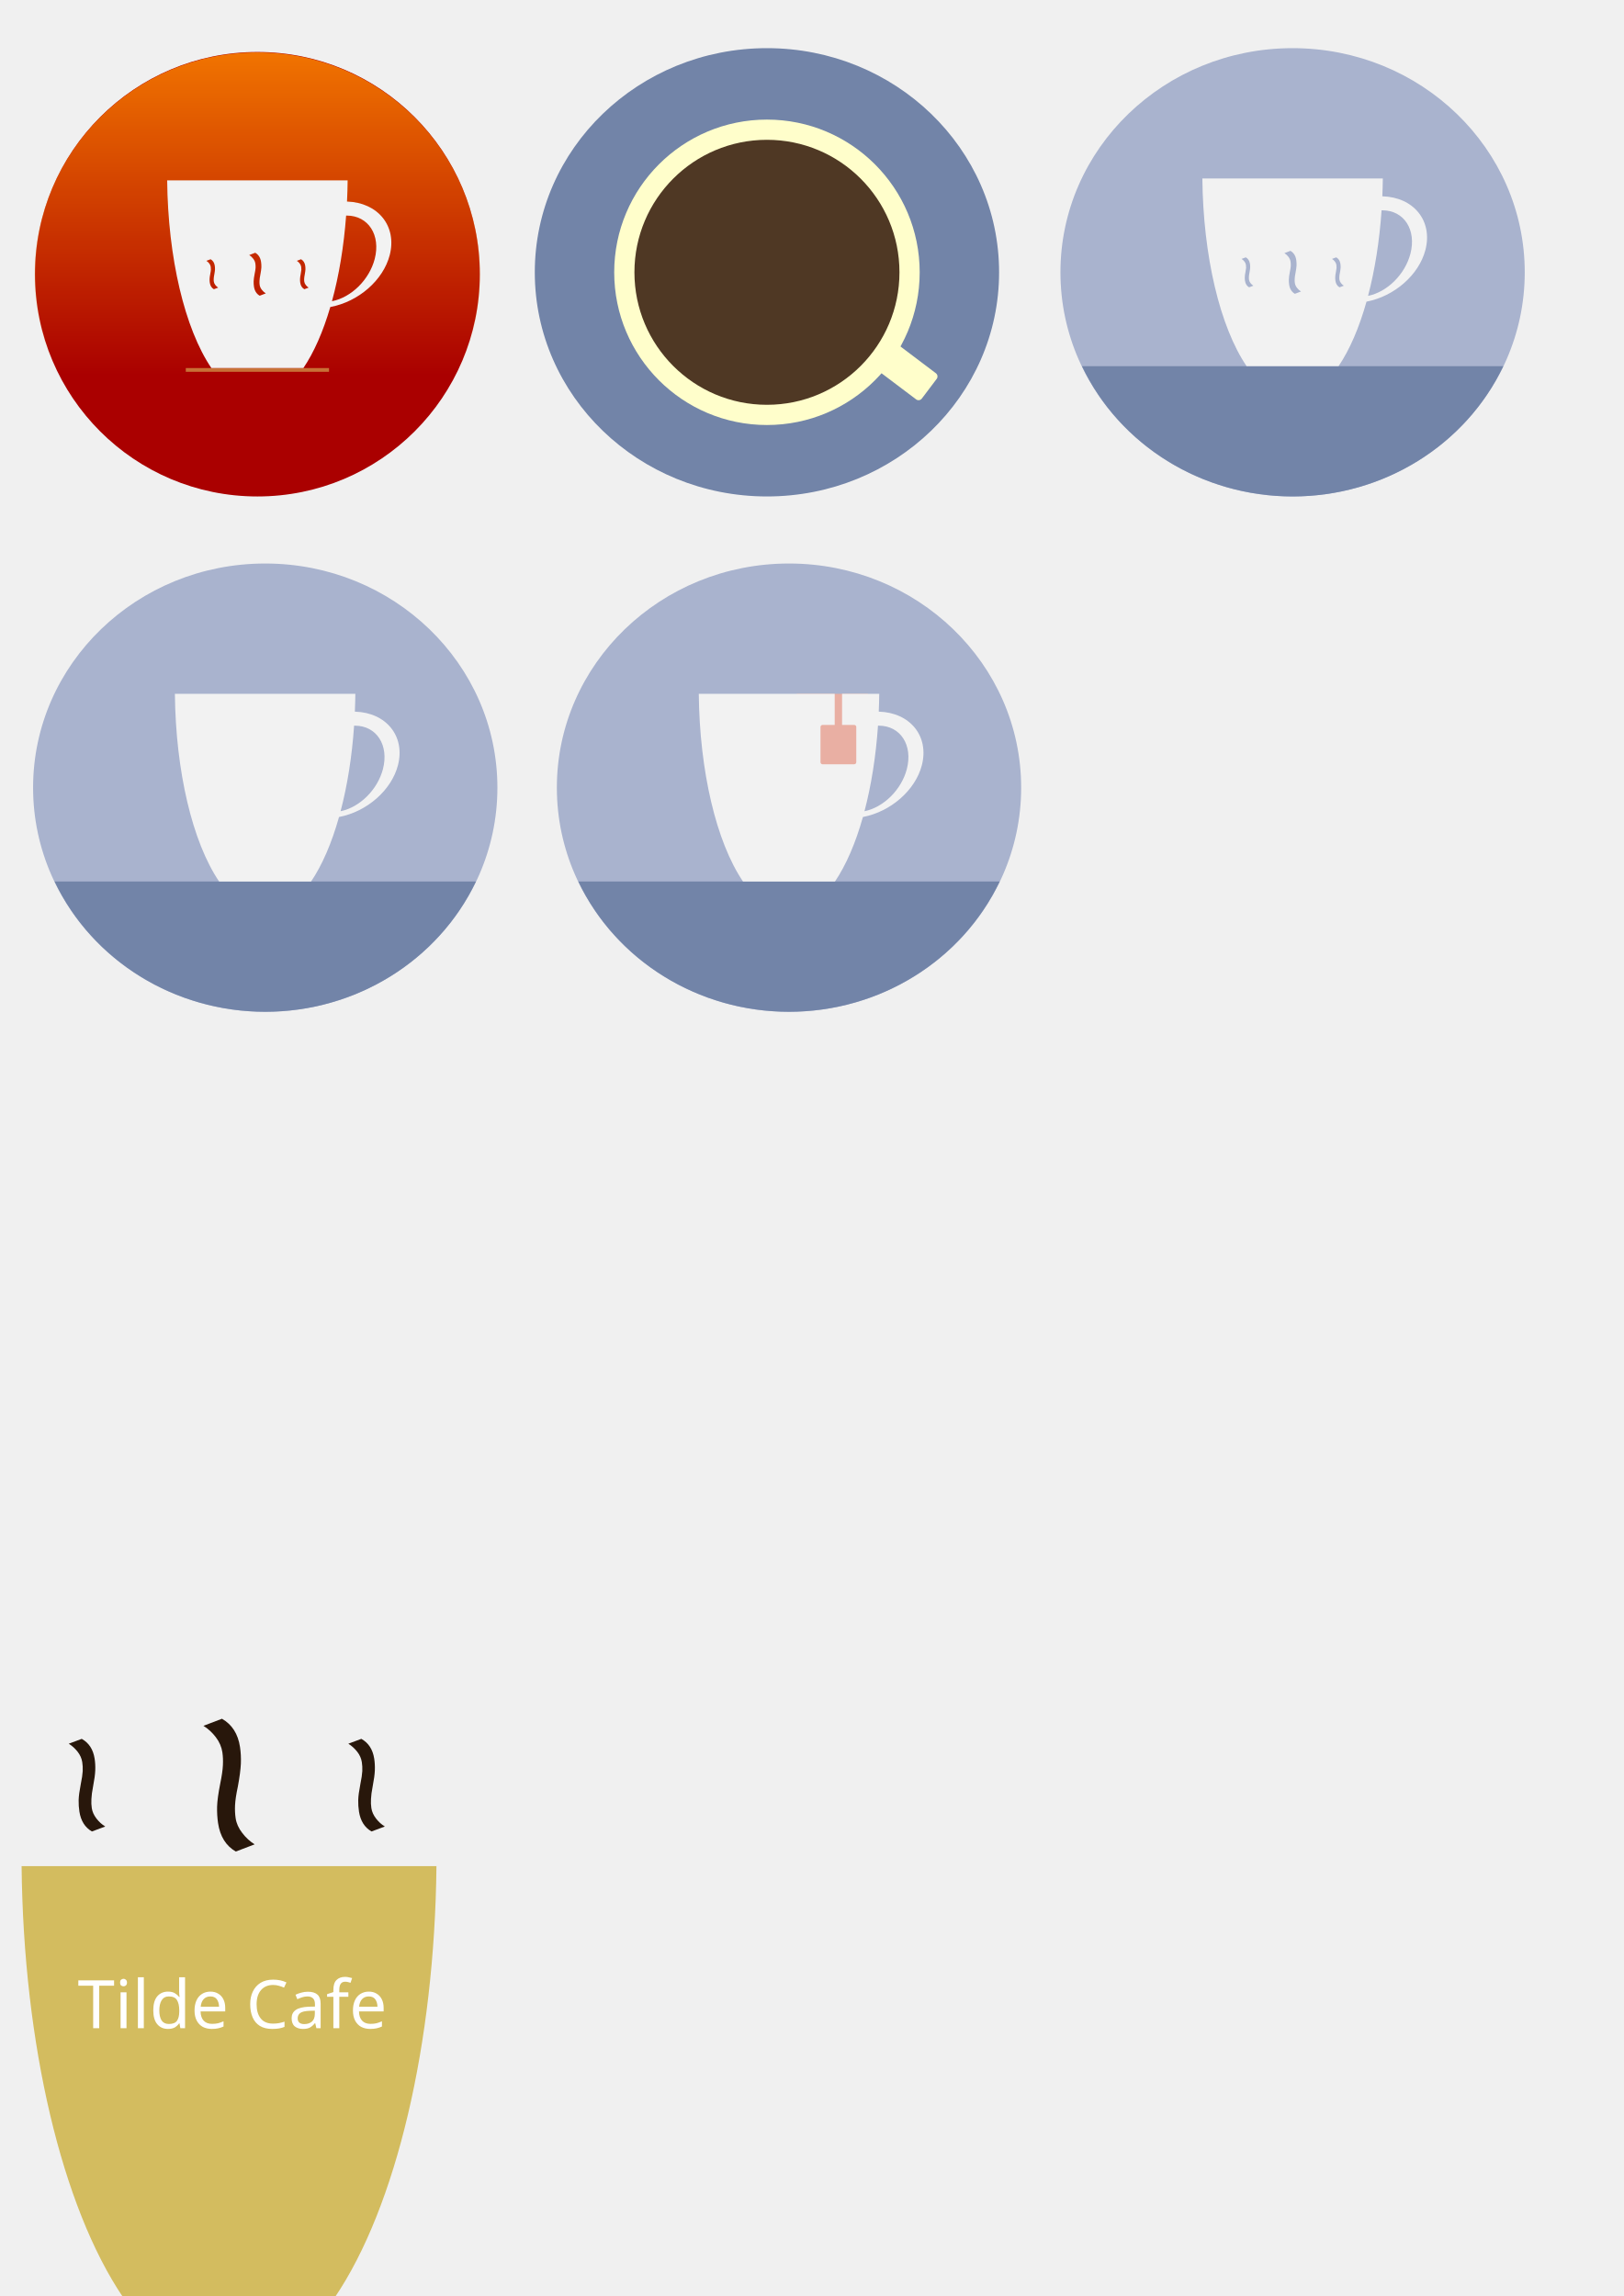
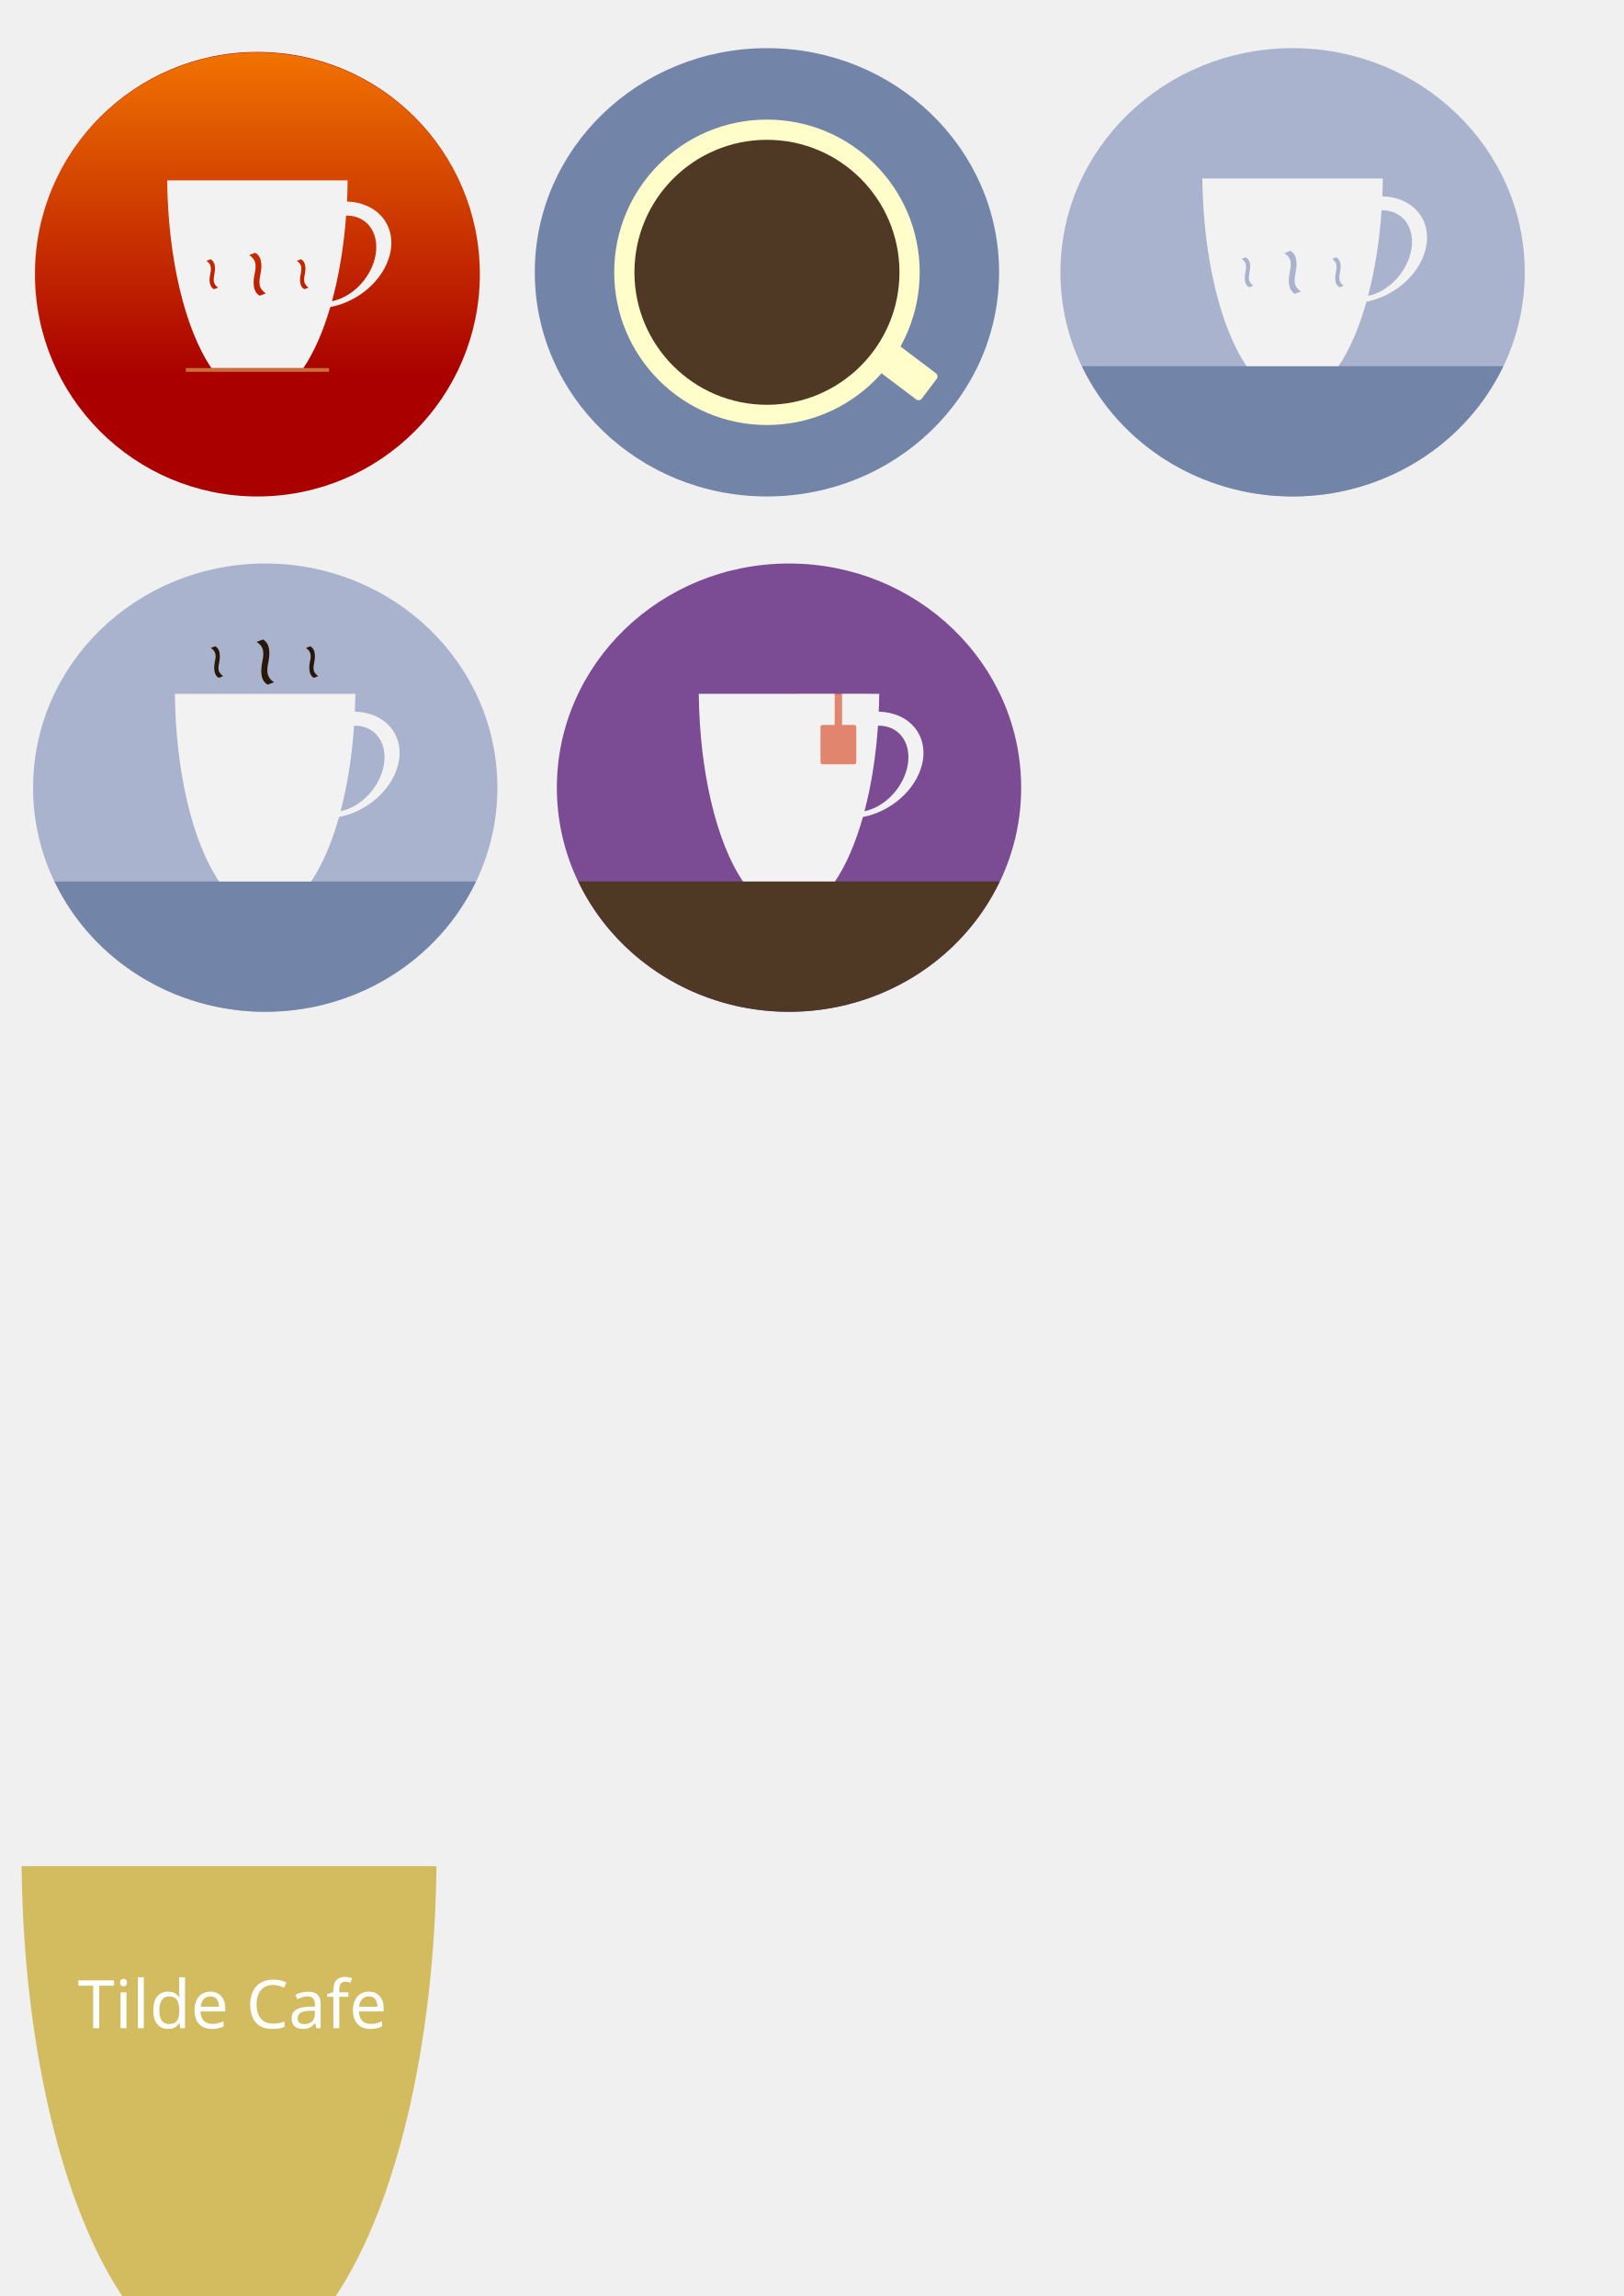
<svg xmlns="http://www.w3.org/2000/svg" xmlns:xlink="http://www.w3.org/1999/xlink" width="210mm" height="297mm" viewBox="0 0 210 297" version="1.1" id="svg5">
  <defs id="defs2">
    <linearGradient id="linearGradient2277">
      <stop style="stop-color:#ff8b00;stop-opacity:1;" offset="0" id="stop2273" />
      <stop style="stop-color:#ff8b00;stop-opacity:0;" offset="1" id="stop2275" />
    </linearGradient>
    <linearGradient xlink:href="#linearGradient2277" id="linearGradient2279" x1="98.418" y1="130.689" x2="98.418" y2="133.043" gradientUnits="userSpaceOnUse" gradientTransform="matrix(20.20653,0,0,20.20653,-1955.227,-2639.902)" />
  </defs>
  <g id="layer1">
    <ellipse style="fill:#aa0000;fill-opacity:1;fill-rule:evenodd;stroke-width:3.733" id="path31" cx="33.291" cy="35.472" rx="28.763" ry="28.748" />
    <path id="path989" style="opacity:0.949;fill:url(#linearGradient2279);fill-opacity:1;stroke-width:5.346" d="M 33.284,6.775 A 28.809,28.809 0 0 0 4.475,35.585 a 28.809,28.809 0 0 0 3.039,12.844 H 59.055 a 28.809,28.809 0 0 0 3.039,-12.844 28.809,28.809 0 0 0 -28.809,-28.81 z" />
    <rect style="fill:#c87137;fill-opacity:1;stroke-width:2.167" id="rect1996" width="18.524" height="0.483" x="24.029" y="47.611" />
    <path id="path2432" style="fill:#f2f2f2;fill-opacity:1;stroke-width:4.634" d="M 21.621 23.332 A 11.681 29.083 0 0 0 27.34 47.611 L 39.236 47.611 A 11.681 29.083 0 0 0 42.721 39.712 A 6.346 8.212 58.772 0 0 50.403 33.004 A 6.346 8.212 58.772 0 0 44.88 26.072 A 11.681 29.083 0 0 0 44.961 23.332 L 21.621 23.332 z M 44.85 27.885 A 4.614 6.134 38.698 0 1 48.462 33.5 A 4.614 6.134 38.698 0 1 42.935 38.963 A 11.681 29.083 0 0 0 44.766 27.887 A 4.614 6.134 38.698 0 1 44.85 27.885 z M 33.01 32.695 C 33.43 32.935 33.682 33.33 33.764 33.879 C 33.797 34.096 33.811 34.328 33.805 34.575 C 33.792 34.817 33.747 35.137 33.671 35.534 C 33.605 35.853 33.57 36.113 33.564 36.311 C 33.55 36.505 33.556 36.686 33.582 36.857 C 33.614 37.073 33.706 37.28 33.856 37.476 C 34.007 37.672 34.18 37.831 34.377 37.952 L 33.589 38.252 C 33.176 38.017 32.928 37.621 32.844 37.064 C 32.81 36.84 32.797 36.612 32.805 36.38 C 32.812 36.14 32.856 35.816 32.937 35.409 C 33.003 35.09 33.043 34.833 33.056 34.64 C 33.062 34.441 33.053 34.261 33.028 34.098 C 32.995 33.874 32.903 33.664 32.752 33.468 C 32.602 33.272 32.428 33.113 32.232 32.991 L 33.01 32.695 z M 27.238 33.534 C 27.536 33.703 27.714 33.979 27.775 34.362 C 27.798 34.513 27.809 34.675 27.806 34.848 C 27.797 35.017 27.767 35.24 27.715 35.516 C 27.669 35.739 27.645 35.919 27.641 36.058 C 27.632 36.193 27.637 36.319 27.656 36.438 C 27.679 36.589 27.745 36.734 27.852 36.871 C 27.958 37.008 28.081 37.12 28.22 37.205 L 27.665 37.412 C 27.373 37.246 27.197 36.969 27.136 36.581 C 27.111 36.424 27.102 36.265 27.106 36.103 C 27.11 35.936 27.14 35.71 27.196 35.427 C 27.242 35.204 27.268 35.026 27.277 34.891 C 27.281 34.752 27.274 34.626 27.256 34.513 C 27.232 34.357 27.166 34.21 27.059 34.072 C 26.953 33.935 26.83 33.824 26.691 33.739 L 27.238 33.534 z M 38.936 33.534 C 39.234 33.703 39.412 33.979 39.473 34.362 C 39.496 34.513 39.507 34.675 39.504 34.848 C 39.495 35.017 39.465 35.24 39.413 35.516 C 39.367 35.739 39.343 35.919 39.339 36.058 C 39.33 36.193 39.335 36.319 39.354 36.438 C 39.377 36.589 39.443 36.734 39.55 36.871 C 39.656 37.008 39.779 37.12 39.918 37.205 L 39.363 37.412 C 39.071 37.246 38.895 36.969 38.834 36.581 C 38.809 36.424 38.8 36.265 38.804 36.103 C 38.808 35.936 38.838 35.71 38.894 35.427 C 38.94 35.204 38.967 35.026 38.976 34.891 C 38.979 34.752 38.972 34.626 38.954 34.513 C 38.93 34.357 38.864 34.21 38.757 34.072 C 38.651 33.935 38.528 33.824 38.389 33.739 L 38.936 33.534 z " />
    <text xml:space="preserve" style="font-style:normal;font-weight:normal;font-size:0.762px;line-height:1.25;font-family:sans-serif;fill:#ffffff;fill-opacity:1;stroke:none;stroke-width:0.019" x="-156.991" y="34.517" id="text12880" transform="matrix(-0.4739747,-0.9846623,0.6899886,-0.6763953,0,0)">
      <tspan id="tspan12878" x="-156.991" y="34.517" style="fill:#ffffff;stroke-width:0.019" />
    </text>
    <text xml:space="preserve" style="font-style:normal;font-weight:normal;font-size:0.762px;line-height:1.25;font-family:sans-serif;fill:#ffffff;fill-opacity:1;stroke:none;stroke-width:0.019" x="-157.614" y="35.429" id="text14349" transform="matrix(-0.4739747,-0.9846623,0.6899886,-0.6763953,0,0)">
      <tspan id="tspan14347" x="-157.614" y="35.429" style="fill:#ffffff;stroke-width:0.019" />
    </text>
    <path d="m 2.793,241.391 a 26.854,66.857 0 0 0 13.147,55.81 h 27.348 a 26.854,66.857 0 0 0 13.16,-55.81 z" style="fill:#d3bc5f;fill-opacity:1;stroke-width:10.652" id="path4619" />
    <text xml:space="preserve" style="font-style:normal;font-weight:normal;font-size:8.678px;line-height:1.25;font-family:sans-serif;fill:#000000;fill-opacity:1;stroke:none;stroke-width:0.217" x="10.034" y="262.359" id="text5766">
      <tspan id="tspan5764" style="font-style:normal;font-variant:normal;font-weight:normal;font-stretch:normal;font-family:Ubuntu;-inkscape-font-specification:Ubuntu;fill:#ffffff;stroke-width:0.217" x="10.034" y="262.359">Tilde Cafe</tspan>
    </text>
-     <text transform="matrix(-0.1566335,-1.042417,0.9072957,-0.3461546,0,0)" id="text4623" y="6.837" x="-229.579" style="font-style:normal;font-weight:normal;font-size:34.408px;line-height:1.25;font-family:sans-serif;fill:#28170b;fill-opacity:1;stroke:none;stroke-width:0.86" xml:space="preserve">
-       <tspan y="6.837" x="-229.579" style="font-style:normal;font-variant:normal;font-weight:normal;font-stretch:normal;font-family:'Noto Sans';-inkscape-font-specification:'Noto Sans';fill:#28170b;fill-opacity:1;stroke-width:0.86" id="tspan4621">~</tspan>
-     </text>
-     <text transform="matrix(-0.1625033,-1.037274,0.9108202,-0.3398674,0,0)" id="text4627" y="-17.352" x="-221.028" style="font-style:normal;font-weight:normal;font-size:24.13px;line-height:1.25;font-family:sans-serif;fill:#28170b;fill-opacity:1;stroke:none;stroke-width:0.603" xml:space="preserve">
-       <tspan y="-17.352" x="-221.028" style="font-style:normal;font-variant:normal;font-weight:normal;font-stretch:normal;font-family:'Noto Sans';-inkscape-font-specification:'Noto Sans';fill:#28170b;fill-opacity:1;stroke-width:0.603" id="tspan4625">~</tspan>
-     </text>
-     <text transform="matrix(-0.1625033,-1.037274,0.9108202,-0.3398674,0,0)" id="text4631" y="20.153" x="-233.317" style="font-style:normal;font-weight:normal;font-size:24.13px;line-height:1.25;font-family:sans-serif;fill:#28170b;fill-opacity:1;stroke:none;stroke-width:0.603" xml:space="preserve">
-       <tspan y="20.153" x="-233.317" style="font-style:normal;font-variant:normal;font-weight:normal;font-stretch:normal;font-family:'Noto Sans';-inkscape-font-specification:'Noto Sans';fill:#28170b;fill-opacity:1;stroke-width:0.603" id="tspan4629">~</tspan>
-     </text>
    <ellipse style="fill:#7284a8;fill-opacity:1;stroke-width:0.497" id="path403" cx="99.192" cy="35.224" rx="30.025" ry="28.995" />
    <circle style="fill:#fffecb;fill-opacity:1;fill-rule:evenodd;stroke-width:0.191" id="path51" cx="99.192" cy="35.224" r="19.754" />
    <circle style="fill:#4f3824;fill-opacity:1;stroke-width:0.215" id="path97" cx="99.192" cy="35.224" r="17.139" />
    <path style="fill:#fffecb;fill-opacity:1;stroke-width:0.265" id="rect1440" width="4.24" height="8.179" x="30.186" y="118.028" d="m 30.715,118.028 h 3.182 l 0.083,0.007 0.081,0.019 0.077,0.032 0.071,0.043 0.063,0.054 0.054,0.063 0.043,0.071 0.032,0.077 0.019,0.081 0.006,0.083 v 7.121 l -0.006,0.083 -0.019,0.081 -0.032,0.077 -0.043,0.071 -0.054,0.063 -0.063,0.054 -0.071,0.043 -0.077,0.032 -0.081,0.019 -0.083,0.007 h -3.182 l -0.083,-0.007 -0.081,-0.019 -0.077,-0.032 -0.071,-0.043 -0.063,-0.054 -0.054,-0.063 -0.043,-0.071 -0.032,-0.077 -0.019,-0.081 -0.006,-0.083 v -7.121 l 0.006,-0.083 0.019,-0.081 0.032,-0.077 0.043,-0.071 0.054,-0.063 0.063,-0.054 0.071,-0.043 0.077,-0.032 0.081,-0.019 z" transform="rotate(-52.93675)" />
    <ellipse style="fill:#a9b3ce;fill-opacity:1;stroke-width:0.497" id="path403-3-3-6" cx="34.305" cy="101.888" rx="30.025" ry="28.995" />
    <path id="path403-3-3" style="fill:#7284a8;fill-opacity:1;stroke-width:0.497" d="m 7.059,114.027 a 30.025,28.995 0 0 0 27.25,16.853 30.025,28.995 0 0 0 27.25,-16.853 z" />
    <path id="path2432-6" style="fill:#f2f2f2;fill-opacity:1;stroke-width:4.634" d="m 22.619,89.748 a 11.681,29.083 0 0 0 5.719,24.278 h 11.896 a 11.681,29.083 0 0 0 3.614,-8.342 6.346,8.212 58.772 0 0 7.621,-6.696 6.346,8.212 58.772 0 0 -5.574,-6.933 11.681,29.083 0 0 0 0.064,-2.306 z m 23.298,4.121 a 4.614,6.134 38.698 0 1 3.611,5.615 4.614,6.134 38.698 0 1 -5.479,5.453 11.681,29.083 0 0 0 1.748,-11.065 4.614,6.134 38.698 0 1 0.119,-0.003 z" />
    <ellipse style="fill:#a9b3ce;fill-opacity:1;stroke-width:0.497" id="path403-3-3-6-2" cx="167.176" cy="35.224" rx="30.025" ry="28.995" />
    <path id="path403-3-3-9" style="fill:#7284a8;fill-opacity:1;stroke-width:0.497" d="m 139.932,47.366 a 30.025,28.995 0 0 0 27.25,16.853 30.025,28.995 0 0 0 27.25,-16.853 z" />
    <path id="path2432-6-1" style="fill:#f2f2f2;fill-opacity:1;stroke-width:4.634" d="M 155.506 23.085 A 11.681 29.083 0 0 0 161.225 47.364 L 173.122 47.364 A 11.681 29.083 0 0 0 176.735 39.021 A 6.346 8.212 58.772 0 0 184.356 32.326 A 6.346 8.212 58.772 0 0 178.782 25.392 A 11.681 29.083 0 0 0 178.846 23.085 L 155.506 23.085 z M 178.805 27.206 A 4.614 6.134 38.698 0 1 182.416 32.821 A 4.614 6.134 38.698 0 1 176.936 38.275 A 11.681 29.083 0 0 0 178.685 27.209 A 4.614 6.134 38.698 0 1 178.805 27.206 z M 166.895 32.447 C 167.316 32.687 167.567 33.082 167.65 33.632 C 167.682 33.848 167.696 34.081 167.691 34.328 C 167.677 34.57 167.632 34.89 167.557 35.287 C 167.491 35.606 167.455 35.865 167.449 36.064 C 167.436 36.257 167.441 36.439 167.467 36.61 C 167.5 36.826 167.591 37.033 167.742 37.229 C 167.892 37.425 168.066 37.583 168.262 37.705 L 167.474 38.005 C 167.061 37.77 166.813 37.374 166.729 36.817 C 166.696 36.593 166.683 36.365 166.691 36.133 C 166.698 35.893 166.741 35.569 166.822 35.162 C 166.888 34.843 166.928 34.586 166.942 34.393 C 166.948 34.194 166.938 34.014 166.914 33.851 C 166.88 33.627 166.788 33.416 166.637 33.22 C 166.487 33.024 166.314 32.866 166.118 32.744 L 166.895 32.447 z M 161.124 33.287 C 161.421 33.456 161.6 33.732 161.66 34.115 C 161.684 34.266 161.694 34.428 161.691 34.601 C 161.682 34.77 161.652 34.993 161.6 35.269 C 161.555 35.492 161.53 35.672 161.527 35.811 C 161.518 35.946 161.523 36.072 161.541 36.191 C 161.565 36.342 161.63 36.486 161.737 36.624 C 161.844 36.761 161.967 36.872 162.105 36.957 L 161.551 37.165 C 161.259 36.999 161.083 36.722 161.022 36.334 C 160.997 36.177 160.987 36.017 160.992 35.856 C 160.996 35.689 161.026 35.463 161.082 35.18 C 161.127 34.957 161.154 34.778 161.163 34.643 C 161.166 34.505 161.159 34.379 161.142 34.266 C 161.117 34.11 161.052 33.963 160.945 33.825 C 160.838 33.688 160.715 33.577 160.576 33.491 L 161.124 33.287 z M 172.821 33.287 C 173.119 33.456 173.298 33.732 173.358 34.115 C 173.382 34.266 173.392 34.428 173.389 34.601 C 173.38 34.77 173.35 34.993 173.298 35.269 C 173.253 35.492 173.228 35.672 173.225 35.811 C 173.216 35.946 173.221 36.072 173.239 36.191 C 173.263 36.342 173.328 36.486 173.435 36.624 C 173.542 36.761 173.665 36.872 173.803 36.957 L 173.248 37.165 C 172.957 36.999 172.78 36.722 172.719 36.334 C 172.695 36.177 172.685 36.017 172.69 35.856 C 172.694 35.689 172.724 35.463 172.78 35.18 C 172.825 34.957 172.852 34.778 172.861 34.643 C 172.865 34.505 172.857 34.379 172.84 34.266 C 172.815 34.11 172.75 33.963 172.643 33.825 C 172.536 33.688 172.413 33.577 172.274 33.491 L 172.821 33.287 z " />
-     <ellipse style="fill:#a9b3ce;fill-opacity:1;stroke-width:0.497" id="path403-3-3-6-7" cx="102.046" cy="101.888" rx="30.025" ry="28.995" />
-     <path id="path403-3-3-0" style="fill:#7284a8;fill-opacity:1;stroke-width:0.497" d="m 74.794,114.026 a 30.025,28.995 0 0 0 27.25,16.853 30.025,28.995 0 0 0 27.25,-16.853 z" />
-     <rect style="fill:#e9afa3;fill-opacity:1;stroke-width:0.194" id="rect18911" width="9.205" height="12.163" x="103.048" y="89.749" />
+     <ellipse style="fill:#7b4b94;fill-opacity:1;stroke-width:0.497" id="path403-3-3-6-7" cx="102.046" cy="101.888" rx="30.025" ry="28.995" />
+     <path id="path403-3-3-0" style="fill:#4f3824;fill-opacity:1;stroke-width:0.497" d="m 74.794,114.026 a 30.025,28.995 0 0 0 27.25,16.853 30.025,28.995 0 0 0 27.25,-16.853 z" />
+     <rect style="fill:#e2856e;fill-opacity:1;stroke-width:0.194" id="rect18911" width="9.205" height="12.163" x="103.048" y="89.749" />
    <path id="path2432-6-9" style="fill:#f2f2f2;fill-opacity:1;stroke-width:4.634" d="m 90.376,89.748 a 11.681,29.083 0 0 0 5.719,24.278 h 11.896 a 11.681,29.083 0 0 0 3.614,-8.342 6.346,8.212 58.772 0 0 7.621,-6.696 6.346,8.212 58.772 0 0 -5.574,-6.933 11.681,29.083 0 0 0 0.064,-2.306 h -4.808 v 4.026 h 1.573 a 0.265,0.265 0 0 1 0.265,0.265 v 4.557 a 0.265,0.265 0 0 1 -0.265,0.265 h -4.099 a 0.265,0.265 0 0 1 -0.265,-0.265 v -4.557 a 0.265,0.265 0 0 1 0.265,-0.265 h 1.573 V 89.748 Z m 23.298,4.121 a 4.614,6.134 38.698 0 1 3.611,5.615 4.614,6.134 38.698 0 1 -5.479,5.453 11.681,29.083 0 0 0 1.748,-11.065 4.614,6.134 38.698 0 1 0.119,-0.003 z" />
+     <text transform="matrix(-0.1566335,-1.042417,0.9072957,-0.3461546,0,0)" id="text4623" y="26.482" x="-92.918" style="font-style:normal;font-weight:normal;font-size:11.701px;line-height:1.25;font-family:sans-serif;fill:#28170b;fill-opacity:1;stroke:none;stroke-width:0.293" xml:space="preserve">
+       <tspan y="26.482" x="-92.918" style="font-style:normal;font-variant:normal;font-weight:normal;font-stretch:normal;font-family:'Noto Sans';-inkscape-font-specification:'Noto Sans';fill:#28170b;fill-opacity:1;stroke-width:0.293" id="tspan4621">~</tspan>
+     </text>
+     <text transform="matrix(-0.1625033,-1.037274,0.9108202,-0.3398674,0,0)" id="text4627" y="18.09" x="-89.883" style="font-style:normal;font-weight:normal;font-size:8.206px;line-height:1.25;font-family:sans-serif;fill:#28170b;fill-opacity:1;stroke:none;stroke-width:0.205" xml:space="preserve">
+       <tspan y="18.09" x="-89.883" style="font-style:normal;font-variant:normal;font-weight:normal;font-stretch:normal;font-family:'Noto Sans';-inkscape-font-specification:'Noto Sans';fill:#28170b;fill-opacity:1;stroke-width:0.205" id="tspan4625">~</tspan>
+     </text>
+     <text transform="matrix(-0.1625033,-1.037274,0.9108202,-0.3398674,0,0)" id="text4631" y="30.844" x="-94.062" style="font-style:normal;font-weight:normal;font-size:8.206px;line-height:1.25;font-family:sans-serif;fill:#28170b;fill-opacity:1;stroke:none;stroke-width:0.205" xml:space="preserve">
+       <tspan y="30.844" x="-94.062" style="font-style:normal;font-variant:normal;font-weight:normal;font-stretch:normal;font-family:'Noto Sans';-inkscape-font-specification:'Noto Sans';fill:#28170b;fill-opacity:1;stroke-width:0.205" id="tspan4629">~</tspan>
+     </text>
  </g>
</svg>
